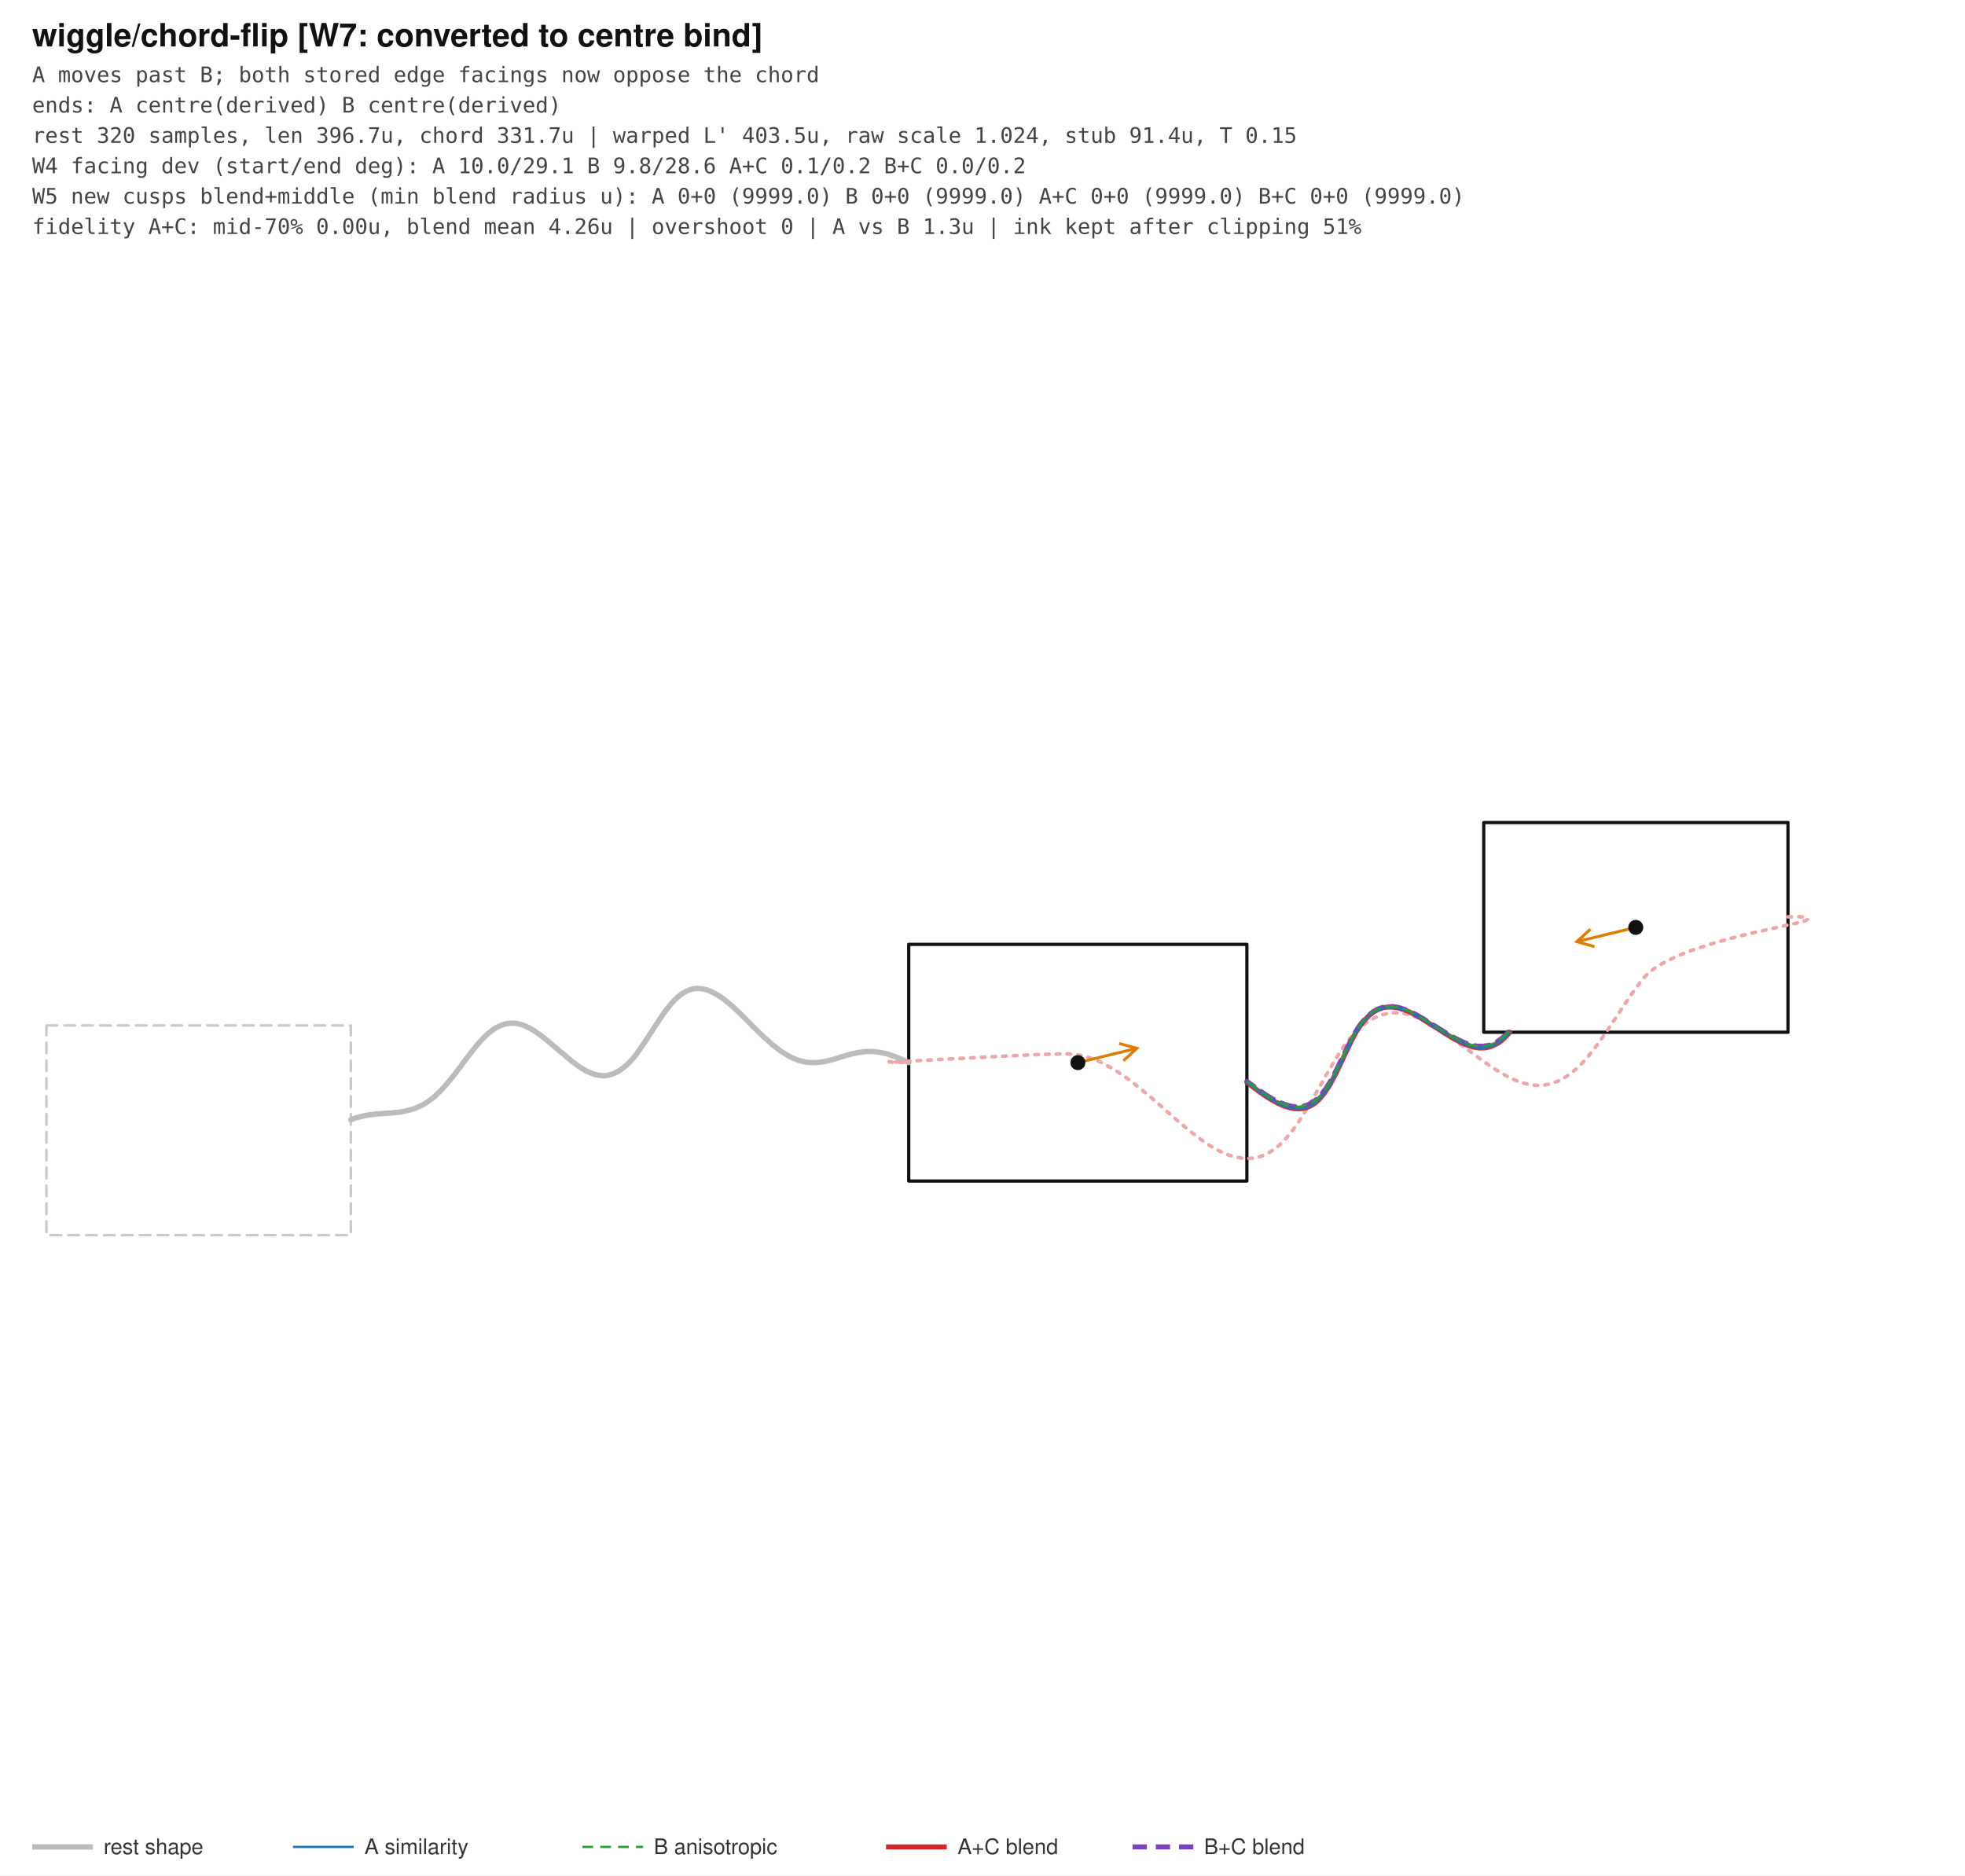
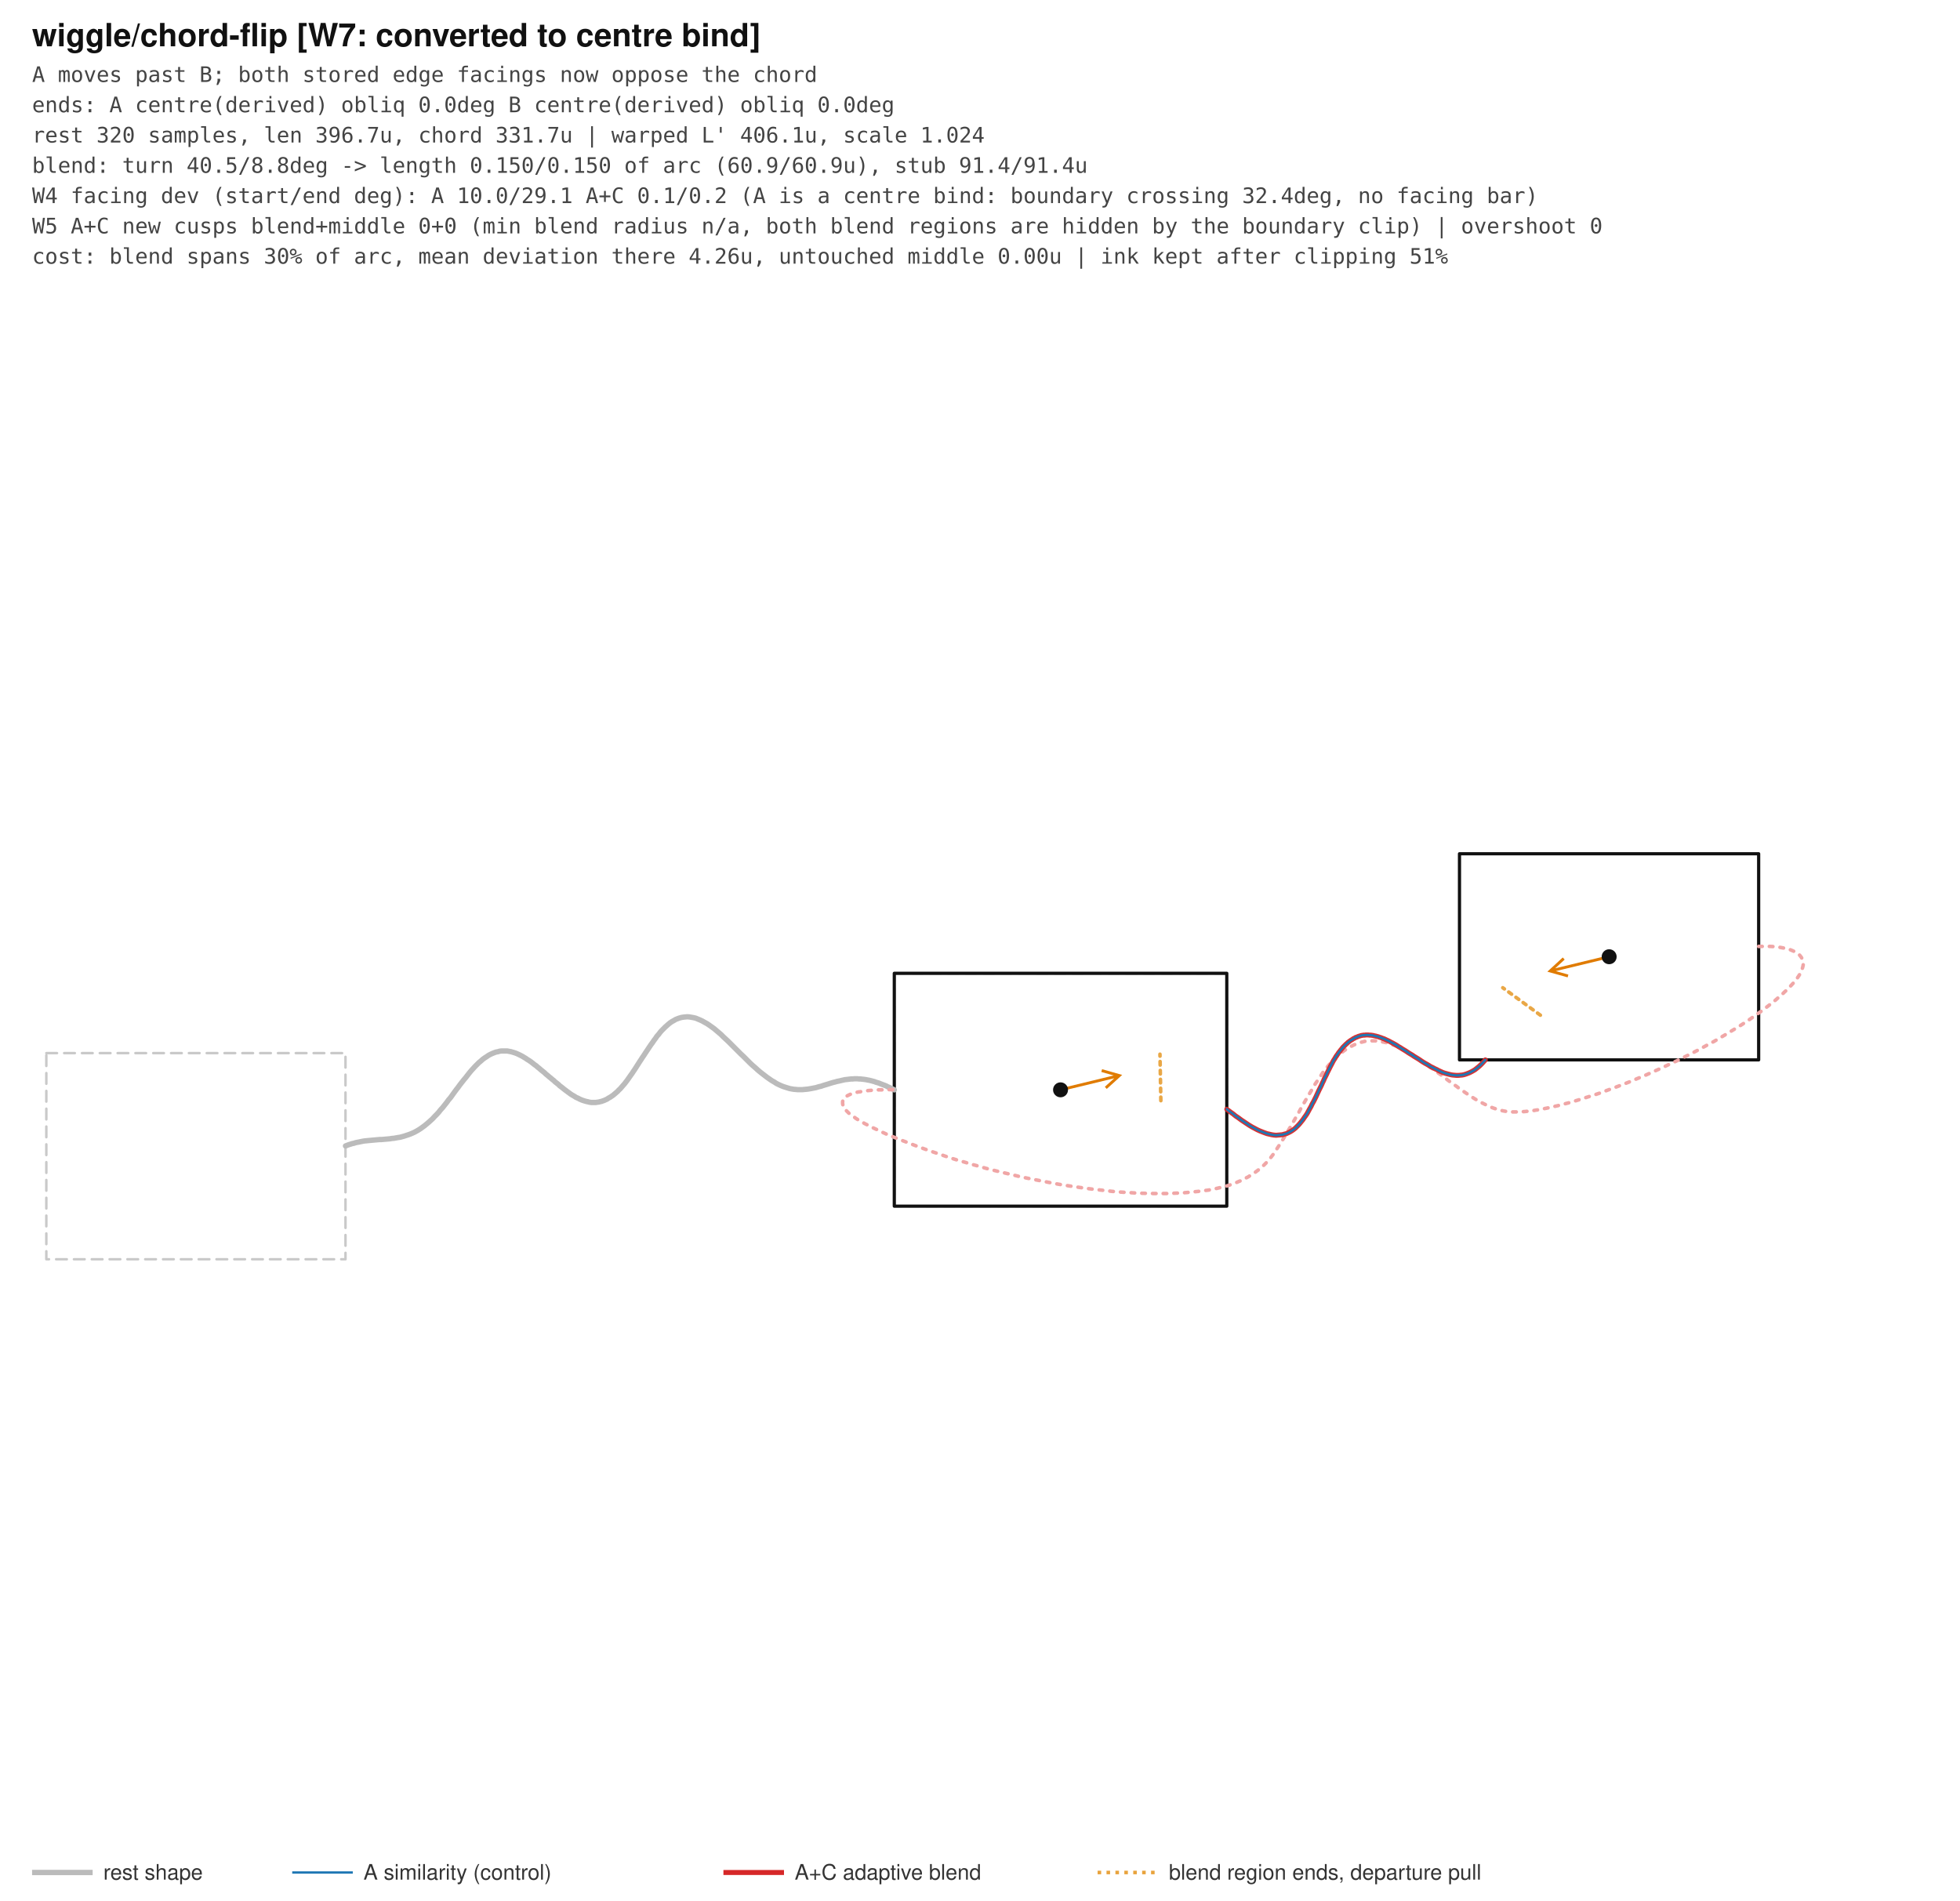
- <svg xmlns="http://www.w3.org/2000/svg" width="1100" height="1050" viewBox="0 0 1100 1050">
-   <rect x="0" y="0" width="1100" height="1050" fill="#ffffff" />
+ <svg xmlns="http://www.w3.org/2000/svg" width="1100" height="1067" viewBox="0 0 1100 1067">
+   <rect x="0" y="0" width="1100" height="1067" fill="#ffffff" />
  <text x="18" y="26" font-family="-apple-system,Helvetica,Arial" font-size="18" font-weight="600" fill="#111">wiggle/chord-flip  [W7: converted to centre bind]</text>
  <text x="18" y="46" font-family="ui-monospace,Menlo,monospace" font-size="12" fill="#444">A moves past B; both stored edge facings now oppose the chord</text>
-   <text x="18" y="63" font-family="ui-monospace,Menlo,monospace" font-size="12" fill="#444">ends: A centre(derived)   B centre(derived)</text>
-   <text x="18" y="80" font-family="ui-monospace,Menlo,monospace" font-size="12" fill="#444">rest 320 samples, len 396.7u, chord 331.7u   |   warped L' 403.5u, raw scale 1.024, stub 91.4u, T 0.15</text>
-   <text x="18" y="97" font-family="ui-monospace,Menlo,monospace" font-size="12" fill="#444">W4 facing dev (start/end deg):  A 10.0/29.1  B 9.8/28.6  A+C 0.1/0.2  B+C 0.0/0.2</text>
-   <text x="18" y="114" font-family="ui-monospace,Menlo,monospace" font-size="12" fill="#444">W5 new cusps blend+middle (min blend radius u):  A 0+0 (9999.0)  B 0+0 (9999.0)  A+C 0+0 (9999.0)  B+C 0+0 (9999.0)</text>
-   <text x="18" y="131" font-family="ui-monospace,Menlo,monospace" font-size="12" fill="#444">fidelity A+C: mid-70% 0.00u, blend mean 4.26u   |   overshoot 0   |   A vs B 1.3u   |   ink kept after clipping 51%</text>
-   <polyline fill="none" stroke="#c9c9c9" stroke-width="1.40" stroke-linejoin="round" stroke-linecap="round" stroke-dasharray="6,4" points="26.0,574.1 196.4,574.1 196.4,691.5 26.0,691.5 26.0,574.1" />
-   <polyline fill="none" stroke="#c9c9c9" stroke-width="1.40" stroke-linejoin="round" stroke-linecap="round" stroke-dasharray="6,4" points="508.7,528.7 698.0,528.7 698.0,661.2 508.7,661.2 508.7,528.7" />
-   <polyline fill="none" stroke="#111111" stroke-width="1.80" stroke-linejoin="round" stroke-linecap="round" points="830.6,460.5 1000.9,460.5 1000.9,577.9 830.6,577.9 830.6,460.5" />
-   <polyline fill="none" stroke="#111111" stroke-width="1.80" stroke-linejoin="round" stroke-linecap="round" points="508.7,528.7 698.0,528.7 698.0,661.2 508.7,661.2 508.7,528.7" />
-   <polyline fill="none" stroke="#bbbbbb" stroke-width="3.00" stroke-linejoin="round" stroke-linecap="round" points="196.4,626.9 198.2,626.2 199.1,625.9 200.1,625.6 201.1,625.4 202.0,625.1 203.0,624.9 204.0,624.7 204.9,624.5 206.0,624.3 207.1,624.1 208.2,624.0 209.2,623.9 210.3,623.7 211.3,623.6 212.4,623.6 213.5,623.5 214.7,623.4 215.8,623.3 216.9,623.2 218.0,623.2 219.2,623.1 220.3,623.0 221.5,622.8 222.7,622.7 223.9,622.6 225.1,622.4 226.2,622.2 227.4,621.9 228.6,621.6 229.7,621.3 230.9,621.0 232.1,620.6 233.3,620.1 234.4,619.6 235.6,619.1 236.7,618.5 237.9,617.8 239.0,617.1 240.2,616.3 241.3,615.5 242.4,614.6 243.6,613.6 244.7,612.5 245.9,611.4 247.1,610.2 248.2,609.0 249.3,607.8 250.4,606.5 251.6,605.1 252.7,603.7 253.9,602.2 255.0,600.8 256.1,599.3 257.2,597.9 258.3,596.5 259.3,595.0 260.4,593.6 261.5,592.1 262.6,590.7 263.7,589.3 264.8,587.9 265.8,586.6 266.9,585.3 268.0,584.0 269.0,582.8 270.1,581.7 271.2,580.6 272.3,579.5 273.4,578.5 274.5,577.6 275.6,576.8 276.6,576.1 277.7,575.4 278.8,574.8 279.9,574.3 280.9,573.9 282.0,573.5 283.1,573.2 284.2,573.0 285.2,572.9 286.3,572.8 287.4,572.8 288.5,572.9 289.5,573.0 290.5,573.3 291.6,573.5 292.6,573.9 293.7,574.3 294.8,574.8 295.8,575.2 296.8,575.8 297.9,576.4 298.9,577.0 299.9,577.7 300.9,578.4 301.9,579.1 302.9,579.8 303.9,580.6 304.8,581.3 305.8,582.1 306.7,582.8 307.6,583.6 308.6,584.4 309.6,585.3 310.5,586.0 311.4,586.8 312.3,587.5 313.1,588.3 314.0,589.0 314.9,589.7 315.7,590.4 316.6,591.1 317.4,591.9 318.3,592.6 319.1,593.2 319.8,593.9 320.6,594.5 321.4,595.1 322.2,595.7 323.0,596.3 323.7,596.8 324.5,597.4 325.3,597.9 326.0,598.3 326.7,598.7 327.5,599.2 328.2,599.6 328.9,599.9 329.6,600.2 330.3,600.6 331.0,600.8 331.7,601.1 332.3,601.3 332.9,601.5 333.6,601.7 334.3,601.8 335.0,601.9 335.6,602.1 336.3,602.1 336.9,602.2 337.5,602.2 338.2,602.2 338.8,602.2 339.5,602.1 340.2,602.0 340.8,601.9 341.5,601.7 342.1,601.5 342.8,601.3 343.5,601.0 344.1,600.8 344.8,600.4 345.4,600.1 346.0,599.8 346.6,599.4 347.3,599.0 347.9,598.5 348.6,598.1 349.2,597.6 349.9,597.0 350.7,596.4 351.3,595.7 352.0,595.1 352.6,594.5 353.2,593.8 353.9,593.1 354.6,592.3 355.3,591.4 355.9,590.6 356.6,589.7 357.3,588.7 358.0,587.7 358.8,586.6 359.5,585.5 360.3,584.4 361.0,583.4 361.7,582.3 362.4,581.2 363.1,580.1 363.8,579.0 364.7,577.7 365.4,576.6 366.2,575.3 367.0,574.1 367.7,573.0 368.6,571.8 369.4,570.5 370.2,569.3 371.1,568.0 371.9,566.9 372.8,565.6 373.7,564.5 374.6,563.3 375.5,562.2 376.4,561.2 377.4,560.1 378.4,559.2 379.3,558.3 380.3,557.5 381.2,556.8 382.2,556.1 383.2,555.5 384.3,554.9 385.3,554.5 386.4,554.1 387.6,553.7 388.7,553.5 389.8,553.4 390.9,553.4 392.2,553.5 393.3,553.6 394.5,553.9 395.8,554.2 397.0,554.7 398.2,555.2 399.5,555.8 400.7,556.5 402.1,557.3 403.3,558.1 404.7,559.0 406.1,560.1 407.4,561.2 408.7,562.3 410.1,563.5 411.4,564.7 412.8,566.0 414.2,567.3 415.6,568.7 417.1,570.2 418.5,571.6 420.0,573.1 421.4,574.6 422.8,575.9 424.2,577.3 425.5,578.6 426.9,579.9 428.3,581.2 429.7,582.4 431.0,583.6 432.3,584.8 433.7,585.8 435.0,586.9 436.3,587.9 437.6,588.8 439.0,589.7 440.4,590.5 441.6,591.3 442.9,591.9 444.1,592.5 445.4,593.0 446.6,593.5 447.9,593.9 449.2,594.2 450.3,594.5 451.6,594.7 452.8,594.8 453.9,594.9 455.1,594.9 456.3,594.9 457.4,594.8 458.5,594.7 459.6,594.6 460.8,594.4 461.9,594.2 462.9,594.0 464.0,593.7 465.0,593.5 466.1,593.2 467.1,592.9 468.2,592.6 469.2,592.3 470.3,591.9 471.2,591.6 472.2,591.4 473.2,591.0 474.2,590.7 475.1,590.5 476.1,590.2 477.1,590.0 478.0,589.8 478.9,589.6 479.8,589.4 480.7,589.2 481.6,589.1 482.5,589.0 483.4,588.9 484.3,588.8 485.2,588.7 486.0,588.7 486.9,588.7 487.8,588.7 488.7,588.7 489.5,588.8 490.3,588.9 491.2,589.0 492.0,589.1 492.8,589.2 493.6,589.4 494.4,589.5 495.2,589.7 496.0,589.9 496.7,590.1 497.5,590.3 498.2,590.6 499.0,590.8 499.7,591.1 500.4,591.3 501.2,591.6 502.0,591.9 502.8,592.2 503.6,592.6 504.3,592.9 505.1,593.2 505.8,593.5 506.5,593.9 507.2,594.2 508.7,594.9" />
-   <polyline fill="none" stroke="#f0a6a6" stroke-width="2.00" stroke-linejoin="round" stroke-linecap="round" stroke-dasharray="2,4" points="1000.9,513.3 1002.9,513.3 1005.0,513.2 1006.6,513.2 1008.2,513.3 1009.3,513.3 1010.3,513.4 1011.0,513.6 1011.6,513.8 1011.9,514.0 1012.0,514.6 1011.8,514.8 1011.3,515.1 1010.7,515.4 1009.8,515.7 1008.8,516.0 1007.5,516.3 1006.0,516.7 1004.4,517.1 1002.6,517.5 1000.6,517.9 998.5,518.4 996.1,518.9 993.6,519.5 991.0,520.1 988.2,520.7 985.3,521.4 982.3,522.0 979.4,522.7 976.1,523.5 972.9,524.3 969.8,525.1 966.6,526.0 963.1,527.0 959.8,527.9 956.4,528.9 953.2,530.0 949.8,531.1 946.4,532.3 943.2,533.5 939.8,534.9 936.7,536.3 933.7,537.8 930.6,539.4 927.6,541.1 925.0,543.0 922.7,544.9 920.7,546.9 918.9,549.0 917.3,551.2 915.6,553.5 913.9,555.8 912.2,558.2 910.6,560.6 908.9,563.1 907.4,565.4 905.8,567.8 904.2,570.2 902.7,572.5 901.1,574.9 899.5,577.3 897.8,579.7 896.3,581.9 894.7,584.1 893.1,586.3 891.5,588.4 889.9,590.4 888.4,592.2 886.7,594.1 885.0,595.9 883.4,597.5 881.7,599.0 880.0,600.4 878.4,601.6 876.8,602.7 875.2,603.7 873.5,604.6 871.8,605.4 870.2,606.0 868.5,606.6 866.9,607.0 865.3,607.3 863.6,607.5 861.9,607.6 860.2,607.6 858.7,607.5 857.0,607.3 855.3,607.0 853.6,606.6 851.8,606.0 850.1,605.5 848.5,604.8 846.8,604.1 845.1,603.3 843.4,602.4 841.6,601.4 840.0,600.5 838.4,599.5 836.8,598.5 835.1,597.4 833.5,596.3 831.9,595.2 830.4,594.1 828.8,593.0 827.2,591.8 825.5,590.6 824.0,589.4 822.5,588.4 821.1,587.3 819.6,586.2 818.1,585.1 816.7,584.1 815.3,583.1 813.8,582.0 812.4,580.9 810.9,579.9 809.6,578.9 808.3,578.0 807.0,577.2 805.7,576.3 804.4,575.4 803.1,574.6 801.8,573.8 800.5,573.1 799.2,572.3 798.0,571.7 796.9,571.2 795.6,570.5 794.4,570.1 793.4,569.6 792.1,569.2 791.0,568.8 789.9,568.4 788.9,568.1 787.8,567.9 786.8,567.6 785.7,567.4 784.7,567.3 783.6,567.2 782.5,567.1 781.5,567.0 780.5,567.0 779.6,567.1 778.5,567.1 777.5,567.3 776.6,567.4 775.5,567.7 774.5,567.9 773.5,568.2 772.5,568.6 771.4,569.0 770.4,569.4 769.4,569.9 768.4,570.4 767.5,570.9 766.5,571.5 765.6,572.2 764.6,572.9 763.6,573.6 762.6,574.4 761.6,575.3 760.6,576.2 759.5,577.3 758.5,578.3 757.5,579.4 756.5,580.4 755.6,581.5 754.6,582.7 753.6,584.0 752.6,585.4 751.6,586.8 750.6,588.4 749.6,589.9 748.5,591.6 747.4,593.3 746.3,595.1 745.3,597.0 744.3,598.6 743.2,600.5 742.1,602.3 741.1,604.1 740.1,605.9 738.9,608.0 737.9,609.9 736.7,612.0 735.5,613.9 734.5,615.8 733.3,617.8 732.1,619.9 730.9,621.8 729.6,623.9 728.4,625.8 727.1,627.9 725.8,629.8 724.4,631.7 723.1,633.5 721.7,635.2 720.3,636.9 718.8,638.6 717.3,640.0 715.9,641.3 714.4,642.5 713.0,643.6 711.4,644.7 709.7,645.7 708.2,646.4 706.5,647.1 704.8,647.7 703.0,648.1 701.3,648.4 699.6,648.5 697.7,648.6 695.9,648.5 694.0,648.2 692.0,647.8 690.0,647.3 688.0,646.7 685.9,645.8 683.9,645.0 681.7,643.9 679.6,642.7 677.4,641.4 675.1,639.9 672.9,638.4 670.6,636.7 668.4,635.0 666.1,633.2 663.7,631.2 661.5,629.4 659.0,627.3 656.6,625.1 654.1,623.0 651.7,620.8 649.2,618.6 646.9,616.6 644.6,614.6 642.2,612.6 639.9,610.7 637.7,608.9 635.3,607.0 633.0,605.3 630.8,603.6 628.6,602.0 626.4,600.6 624.2,599.1 622.0,597.8 619.7,596.5 617.5,595.3 615.4,594.3 613.4,593.5 611.3,592.7 609.3,592.0 607.3,591.4 605.2,590.9 603.2,590.5 601.3,590.3 599.4,590.1 597.4,590.0 595.6,590.0 593.7,590.0 591.5,590.1 589.3,590.1 587.1,590.2 584.7,590.3 582.0,590.4 579.3,590.5 576.7,590.6 573.9,590.7 571.1,590.9 568.2,591.0 565.3,591.1 562.3,591.3 559.1,591.4 556.1,591.6 553.3,591.7 550.4,591.9 547.5,592.0 544.5,592.2 541.8,592.3 538.9,592.5 536.1,592.6 533.6,592.7 531.1,592.9 528.6,593.0 526.2,593.1 524.0,593.2 521.8,593.4 519.7,593.5 517.6,593.6 515.6,593.7 513.8,593.8 511.9,593.9 510.2,594.0 508.6,594.1 507.2,594.2 505.8,594.3 504.4,594.3 503.3,594.4 502.2,594.5 501.3,594.5 500.4,594.6 499.7,594.6 499.0,594.7 498.6,594.7 498.2,594.8 497.9,594.8 497.8,594.8 497.7,594.8 497.7,594.4 498.0,594.4 498.3,594.5 498.9,594.6 499.4,594.6 500.4,594.7 501.3,594.7 502.5,594.8 503.7,594.8 505.2,594.9 507.0,594.9 508.7,594.9" />
-   <polyline fill="none" stroke="#d62728" stroke-width="2.80" stroke-linejoin="round" stroke-linecap="round" opacity="0.95" points="845.2,577.9 843.3,580.0 842.3,581.0 841.4,581.9 840.4,582.7 839.4,583.5 838.3,584.2 837.3,584.7 836.3,585.2 835.2,585.7 834.2,586.0 833.1,586.3 832.0,586.5 830.9,586.7 829.8,586.7 828.8,586.7 827.7,586.7 826.6,586.5 825.5,586.3 824.3,586.1 823.1,585.7 822.1,585.4 821.0,585.0 819.8,584.5 818.7,584.0 817.5,583.5 816.5,582.9 815.3,582.3 814.3,581.8 813.1,581.1 812.1,580.5 811.0,579.8 810.0,579.2 808.9,578.6 807.8,577.9 806.7,577.1 805.7,576.5 804.7,575.8 803.7,575.2 802.7,574.6 801.7,574.0 800.7,573.4 799.8,572.8 798.8,572.1 797.8,571.5 796.8,570.9 796.0,570.4 795.1,569.8 794.2,569.3 793.3,568.8 792.4,568.3 791.6,567.8 790.7,567.4 789.9,567.0 789.0,566.5 788.2,566.2 787.4,565.9 786.6,565.5 785.8,565.2 785.1,565.0 784.3,564.8 783.5,564.5 782.8,564.3 782.1,564.2 781.4,564.1 780.8,564.0 780.0,563.9 779.4,563.8 778.7,563.8 777.9,563.7 777.3,563.8 776.7,563.8 776.0,563.9 775.3,564.0 774.7,564.1 774.1,564.2 773.4,564.5 772.8,564.7 772.1,564.9 771.5,565.2 770.8,565.5 770.1,565.9 769.5,566.2 768.9,566.6 768.3,567.0 767.8,567.5 767.2,567.9 766.6,568.4 766.0,569.0 765.4,569.6 764.8,570.2 764.1,570.9 763.5,571.6 762.9,572.3 762.3,573.1 761.8,573.8 761.2,574.6 760.7,575.4 760.1,576.3 759.5,577.2 758.9,578.2 758.4,579.2 757.8,580.2 757.2,581.4 756.6,582.6 756.0,583.8 755.4,585.0 754.9,586.1 754.3,587.4 753.7,588.6 753.1,589.8 752.5,591.0 751.9,592.4 751.3,593.7 750.6,595.1 750.0,596.4 749.4,597.7 748.8,599.0 748.1,600.4 747.4,601.7 746.7,603.1 746.0,604.4 745.3,605.8 744.6,607.1 743.8,608.4 743.0,609.6 742.2,610.8 741.4,612.0 740.5,613.1 739.7,614.1 738.8,615.1 738.0,615.9 737.1,616.8 736.1,617.6 735.1,618.3 734.1,618.9 733.1,619.4 731.9,619.9 730.7,620.3 729.7,620.5 728.6,620.7 727.3,620.8 726.1,620.8 724.9,620.7 723.6,620.5 722.3,620.3 721.0,619.9 719.6,619.5 718.2,619.0 716.8,618.3 715.4,617.7 713.9,616.9 712.3,616.0 710.8,615.1 709.3,614.2 707.8,613.2 706.3,612.1 704.6,610.9 703.1,609.8 701.5,608.6 699.8,607.3 698.0,606.0" />
-   <polyline fill="none" stroke="#7b3fbf" stroke-width="2.80" stroke-linejoin="round" stroke-linecap="round" stroke-dasharray="8,5" opacity="0.95" points="844.2,577.9 843.2,579.0 842.2,580.0 841.2,580.9 840.2,581.7 839.2,582.4 838.2,583.1 837.2,583.7 836.1,584.2 835.1,584.6 834.0,585.0 833.0,585.3 831.9,585.5 830.8,585.6 829.7,585.7 828.7,585.7 827.6,585.7 826.5,585.6 825.4,585.4 824.2,585.1 823.1,584.8 822.0,584.5 820.9,584.1 819.8,583.7 818.6,583.2 817.5,582.6 816.4,582.1 815.3,581.6 814.2,581.0 813.1,580.4 812.0,579.8 810.9,579.1 809.9,578.5 808.8,577.9 807.7,577.2 806.6,576.5 805.6,575.9 804.6,575.3 803.6,574.6 802.6,574.0 801.6,573.4 800.7,572.8 799.7,572.3 798.7,571.6 797.8,571.0 796.8,570.4 795.9,569.9 795.0,569.4 794.2,568.9 793.3,568.4 792.4,567.9 791.5,567.4 790.7,567.0 789.8,566.6 788.9,566.2 788.1,565.8 787.4,565.5 786.5,565.2 785.7,564.9 785.0,564.7 784.2,564.4 783.5,564.2 782.8,564.0 782.1,563.9 781.4,563.8 780.7,563.7 780.0,563.6 779.3,563.5 778.6,563.5 777.9,563.5 777.3,563.5 776.7,563.5 776.0,563.6 775.3,563.7 774.7,563.8 774.2,563.9 773.4,564.2 772.8,564.4 772.2,564.6 771.5,564.9 770.8,565.2 770.1,565.6 769.6,565.9 768.9,566.3 768.3,566.7 767.8,567.1 767.2,567.6 766.6,568.1 766.0,568.6 765.4,569.2 764.8,569.8 764.2,570.4 763.5,571.2 762.9,571.9 762.3,572.6 761.8,573.3 761.2,574.1 760.6,574.9 760.0,575.8 759.5,576.7 758.9,577.6 758.3,578.7 757.7,579.7 757.1,580.8 756.5,582.0 755.9,583.2 755.3,584.4 754.7,585.5 754.1,586.7 753.5,588.0 752.9,589.1 752.4,590.3 751.7,591.7 751.1,592.9 750.4,594.3 749.8,595.6 749.2,596.9 748.5,598.2 747.8,599.6 747.2,600.9 746.4,602.3 745.8,603.5 745.0,604.9 744.3,606.2 743.4,607.5 742.7,608.7 741.9,609.9 741.0,611.0 740.1,612.2 739.3,613.1 738.4,614.0 737.6,614.9 736.7,615.7 735.7,616.5 734.7,617.2 733.7,617.7 732.7,618.3 731.6,618.7 730.3,619.1 729.3,619.3 728.2,619.5 727.0,619.6 725.8,619.6 724.6,619.5 723.3,619.4 722.0,619.1 720.6,618.7 719.3,618.3 717.9,617.8 716.5,617.2 715.1,616.6 713.6,615.8 712.0,615.0 710.5,614.1 709.0,613.2 707.5,612.2 706.0,611.1 704.3,610.0 702.8,608.9 701.2,607.7 698.0,605.4" />
-   <polyline fill="none" stroke="#1f77b4" stroke-width="1.30" stroke-linejoin="round" stroke-linecap="round" points="845.2,577.9 843.3,580.0 842.3,581.0 841.4,581.9 840.4,582.7 839.4,583.5 838.3,584.2 837.3,584.7 836.3,585.2 835.2,585.7 834.2,586.0 833.1,586.3 832.0,586.5 830.9,586.7 829.8,586.7 828.8,586.7 827.7,586.7 826.6,586.5 825.5,586.3 824.3,586.1 823.1,585.7 822.1,585.4 821.0,585.0 819.8,584.5 818.7,584.0 817.5,583.5 816.5,582.9 815.3,582.3 814.3,581.8 813.1,581.1 812.1,580.5 811.0,579.8 810.0,579.2 808.9,578.6 807.8,577.9 806.7,577.1 805.7,576.5 804.7,575.8 803.7,575.2 802.7,574.6 801.7,574.0 800.7,573.4 799.8,572.8 798.8,572.1 797.8,571.5 796.8,570.9 796.0,570.4 795.1,569.8 794.2,569.3 793.3,568.8 792.4,568.3 791.6,567.8 790.7,567.4 789.9,567.0 789.0,566.5 788.2,566.2 787.4,565.9 786.6,565.5 785.8,565.2 785.1,565.0 784.3,564.8 783.5,564.5 782.8,564.3 782.1,564.2 781.4,564.1 780.8,564.0 780.0,563.9 779.4,563.8 778.7,563.8 777.9,563.7 777.3,563.8 776.7,563.8 776.0,563.9 775.3,564.0 774.7,564.1 774.1,564.2 773.4,564.5 772.8,564.7 772.1,564.9 771.5,565.2 770.8,565.5 770.1,565.9 769.5,566.2 768.9,566.6 768.3,567.0 767.8,567.5 767.2,567.9 766.6,568.4 766.0,569.0 765.4,569.6 764.8,570.2 764.1,570.9 763.5,571.6 762.9,572.3 762.3,573.1 761.8,573.8 761.2,574.6 760.7,575.4 760.1,576.3 759.5,577.2 758.9,578.2 758.4,579.2 757.8,580.2 757.2,581.4 756.6,582.6 756.0,583.8 755.4,585.0 754.9,586.1 754.3,587.4 753.7,588.6 753.1,589.8 752.5,591.0 751.9,592.4 751.3,593.7 750.6,595.1 750.0,596.4 749.4,597.7 748.8,599.0 748.1,600.4 747.4,601.7 746.7,603.1 746.0,604.4 745.3,605.8 744.6,607.1 743.8,608.4 743.0,609.6 742.2,610.8 741.4,612.0 740.5,613.1 739.7,614.1 738.8,615.1 738.0,615.9 737.1,616.8 736.1,617.6 735.1,618.3 734.1,618.9 733.1,619.4 731.9,619.9 730.7,620.3 729.7,620.5 728.6,620.7 727.3,620.8 726.1,620.8 724.9,620.7 723.6,620.5 722.3,620.3 721.0,619.9 719.6,619.5 718.2,619.0 716.8,618.3 715.4,617.7 713.9,616.9 712.3,616.0 710.8,615.1 709.3,614.2 707.8,613.2 706.3,612.1 704.6,610.9 703.1,609.8 701.5,608.6 699.8,607.3 698.0,606.0" />
-   <polyline fill="none" stroke="#2ca02c" stroke-width="1.30" stroke-linejoin="round" stroke-linecap="round" stroke-dasharray="6,4" points="844.2,577.9 843.2,579.0 842.2,580.0 841.2,580.9 840.2,581.7 839.2,582.4 838.2,583.1 837.2,583.7 836.1,584.2 835.1,584.6 834.0,585.0 833.0,585.3 831.9,585.5 830.8,585.6 829.7,585.7 828.7,585.7 827.6,585.7 826.5,585.6 825.4,585.4 824.2,585.1 823.1,584.8 822.0,584.5 820.9,584.1 819.8,583.7 818.6,583.2 817.5,582.6 816.4,582.1 815.3,581.6 814.2,581.0 813.1,580.4 812.0,579.8 810.9,579.1 809.9,578.5 808.8,577.9 807.7,577.2 806.6,576.5 805.6,575.9 804.6,575.3 803.6,574.6 802.6,574.0 801.6,573.4 800.7,572.8 799.7,572.3 798.7,571.6 797.8,571.0 796.8,570.4 795.9,569.9 795.0,569.4 794.2,568.9 793.3,568.4 792.4,567.9 791.5,567.4 790.7,567.0 789.8,566.6 788.9,566.2 788.1,565.8 787.4,565.5 786.5,565.2 785.7,564.9 785.0,564.7 784.2,564.4 783.5,564.2 782.8,564.0 782.1,563.9 781.4,563.8 780.7,563.7 780.0,563.6 779.3,563.5 778.6,563.5 777.9,563.5 777.3,563.5 776.7,563.5 776.0,563.6 775.3,563.7 774.7,563.8 774.2,563.9 773.4,564.2 772.8,564.4 772.2,564.6 771.5,564.9 770.8,565.2 770.1,565.6 769.6,565.9 768.9,566.3 768.3,566.7 767.8,567.1 767.2,567.6 766.6,568.1 766.0,568.6 765.4,569.2 764.8,569.8 764.2,570.4 763.5,571.2 762.9,571.9 762.3,572.6 761.8,573.3 761.2,574.1 760.6,574.9 760.0,575.8 759.5,576.7 758.9,577.6 758.3,578.7 757.7,579.7 757.1,580.8 756.5,582.0 755.9,583.2 755.3,584.4 754.7,585.5 754.1,586.7 753.5,588.0 752.9,589.1 752.4,590.3 751.7,591.7 751.1,592.9 750.4,594.3 749.8,595.6 749.2,596.9 748.5,598.2 747.8,599.6 747.2,600.9 746.4,602.3 745.8,603.5 745.0,604.9 744.3,606.2 743.4,607.5 742.7,608.7 741.9,609.9 741.0,611.0 740.1,612.2 739.3,613.1 738.4,614.0 737.6,614.9 736.7,615.7 735.7,616.5 734.7,617.2 733.7,617.7 732.7,618.3 731.6,618.7 730.3,619.1 729.3,619.3 728.2,619.5 727.0,619.6 725.8,619.6 724.6,619.5 723.3,619.4 722.0,619.1 720.6,618.7 719.3,618.3 717.9,617.8 716.5,617.2 715.1,616.6 713.6,615.8 712.0,615.0 710.5,614.1 709.0,613.2 707.5,612.2 706.0,611.1 704.3,610.0 702.8,608.9 701.2,607.7 698.0,605.4" />
-   <path d="M 915.7 519.2 L 882.7 527.2 M 890.3 520.2 L 882.7 527.2 L 892.6 530.0" fill="none" stroke="#e07b00" stroke-width="1.6" />
-   <path d="M 603.4 594.9 L 636.4 586.9 M 628.9 593.9 L 636.4 586.9 L 626.5 584.2" fill="none" stroke="#e07b00" stroke-width="1.6" />
-   <circle cx="915.7" cy="519.2" r="4.20" fill="#111111" />
-   <circle cx="603.4" cy="594.9" r="4.20" fill="#111111" />
-   <line x1="18" y1="1034" x2="52" y2="1034" stroke="#bbbbbb" stroke-width="3.00" />
-   <text x="58" y="1038" font-family="-apple-system,Helvetica,Arial" font-size="12" fill="#333">rest shape</text>
-   <line x1="164" y1="1034" x2="198" y2="1034" stroke="#1f77b4" stroke-width="1.30" />
-   <text x="204" y="1038" font-family="-apple-system,Helvetica,Arial" font-size="12" fill="#333">A similarity</text>
-   <line x1="326" y1="1034" x2="360" y2="1034" stroke="#2ca02c" stroke-width="1.30" stroke-dasharray="6,4" />
-   <text x="366" y="1038" font-family="-apple-system,Helvetica,Arial" font-size="12" fill="#333">B anisotropic</text>
-   <line x1="496" y1="1034" x2="530" y2="1034" stroke="#d62728" stroke-width="2.80" />
-   <text x="536" y="1038" font-family="-apple-system,Helvetica,Arial" font-size="12" fill="#333">A+C blend</text>
-   <line x1="634" y1="1034" x2="668" y2="1034" stroke="#7b3fbf" stroke-width="2.80" stroke-dasharray="8,5" />
-   <text x="674" y="1038" font-family="-apple-system,Helvetica,Arial" font-size="12" fill="#333">B+C blend</text>
+   <text x="18" y="63" font-family="ui-monospace,Menlo,monospace" font-size="12" fill="#444">ends: A centre(derived) obliq 0.0deg   B centre(derived) obliq 0.0deg</text>
+   <text x="18" y="80" font-family="ui-monospace,Menlo,monospace" font-size="12" fill="#444">rest 320 samples, len 396.7u, chord 331.7u   |   warped L' 406.1u, scale 1.024</text>
+   <text x="18" y="97" font-family="ui-monospace,Menlo,monospace" font-size="12" fill="#444">blend: turn 40.5/8.8deg -&gt; length 0.150/0.150 of arc (60.9/60.9u), stub 91.4/91.4u</text>
+   <text x="18" y="114" font-family="ui-monospace,Menlo,monospace" font-size="12" fill="#444">W4 facing dev (start/end deg): A 10.0/29.1   A+C 0.1/0.2   (A is a centre bind: boundary crossing 32.4deg, no facing bar)</text>
+   <text x="18" y="131" font-family="ui-monospace,Menlo,monospace" font-size="12" fill="#444">W5 A+C new cusps blend+middle 0+0 (min blend radius n/a, both blend regions are hidden by the boundary clip)   |   overshoot 0</text>
+   <text x="18" y="148" font-family="ui-monospace,Menlo,monospace" font-size="12" fill="#444">cost: blend spans 30% of arc, mean deviation there 4.26u, untouched middle 0.00u   |   ink kept after clipping 51%</text>
+   <polyline fill="none" stroke="#c9c9c9" stroke-width="1.40" stroke-linejoin="round" stroke-linecap="round" stroke-dasharray="6,4" points="26.0,591.1 193.9,591.1 193.9,706.8 26.0,706.8 26.0,591.1" />
+   <polyline fill="none" stroke="#c9c9c9" stroke-width="1.40" stroke-linejoin="round" stroke-linecap="round" stroke-dasharray="6,4" points="501.9,546.3 688.5,546.3 688.5,677.0 501.9,677.0 501.9,546.3" />
+   <polyline fill="none" stroke="#111111" stroke-width="1.80" stroke-linejoin="round" stroke-linecap="round" points="819.1,479.2 987.0,479.2 987.0,594.9 819.1,594.9 819.1,479.2" />
+   <polyline fill="none" stroke="#111111" stroke-width="1.80" stroke-linejoin="round" stroke-linecap="round" points="501.9,546.3 688.5,546.3 688.5,677.0 501.9,677.0 501.9,546.3" />
+   <polyline fill="none" stroke="#bbbbbb" stroke-width="3.00" stroke-linejoin="round" stroke-linecap="round" points="193.9,643.2 195.7,642.5 196.7,642.2 197.6,641.9 198.6,641.7 199.5,641.4 200.4,641.2 201.5,641.0 202.4,640.8 203.4,640.6 204.5,640.4 205.6,640.3 206.6,640.2 207.6,640.1 208.7,640.0 209.8,639.9 210.9,639.8 212.0,639.7 213.1,639.6 214.2,639.6 215.3,639.5 216.4,639.4 217.6,639.3 218.7,639.2 219.9,639.0 221.1,638.9 222.2,638.7 223.3,638.5 224.6,638.3 225.7,638.0 226.8,637.7 228.0,637.3 229.2,636.9 230.3,636.5 231.5,636.0 232.6,635.5 233.7,634.9 234.9,634.2 236.0,633.5 237.1,632.7 238.2,631.9 239.3,631.0 240.5,630.0 241.6,629.0 242.8,627.9 243.9,626.7 245.0,625.6 246.2,624.3 247.2,623.0 248.4,621.7 249.5,620.3 250.7,618.8 251.7,617.4 252.9,616.0 253.9,614.6 254.9,613.2 256.0,611.7 257.1,610.3 258.1,608.9 259.2,607.5 260.3,606.1 261.4,604.8 262.4,603.5 263.5,602.1 264.5,600.9 265.6,599.7 266.6,598.6 267.7,597.5 268.8,596.4 269.9,595.5 270.9,594.6 272.0,593.8 273.1,593.1 274.1,592.4 275.2,591.8 276.3,591.3 277.3,590.9 278.4,590.5 279.5,590.3 280.5,590.0 281.5,589.9 282.6,589.9 283.7,589.9 284.7,589.9 285.7,590.1 286.8,590.3 287.8,590.6 288.8,590.9 289.9,591.3 291.0,591.8 292.0,592.3 293.0,592.8 294.0,593.4 295.0,594.0 296.0,594.7 297.0,595.3 298.0,596.0 298.9,596.7 299.9,597.5 300.9,598.2 301.8,599.0 302.7,599.7 303.6,600.5 304.6,601.3 305.6,602.1 306.4,602.9 307.3,603.6 308.2,604.4 309.1,605.1 309.9,605.8 310.8,606.5 311.5,607.2 312.4,607.9 313.3,608.6 314.1,609.4 314.9,610.0 315.7,610.6 316.4,611.2 317.2,611.8 318.0,612.4 318.8,613.0 319.5,613.5 320.3,614.1 321.1,614.6 321.8,615.0 322.5,615.4 323.2,615.9 323.9,616.2 324.6,616.5 325.3,616.9 326.0,617.2 326.7,617.5 327.3,617.7 327.9,617.9 328.6,618.1 329.3,618.3 329.9,618.4 330.6,618.6 331.2,618.7 331.9,618.8 332.5,618.8 333.1,618.8 333.7,618.8 334.4,618.8 335.0,618.7 335.7,618.6 336.3,618.5 337.0,618.3 337.6,618.2 338.3,617.9 339.0,617.7 339.6,617.4 340.3,617.1 340.9,616.8 341.4,616.4 342.0,616.1 342.7,615.7 343.4,615.2 344.0,614.8 344.6,614.3 345.3,613.7 346.0,613.1 346.7,612.5 347.3,611.8 348.0,611.2 348.6,610.5 349.2,609.8 349.9,609.0 350.6,608.2 351.2,607.4 351.9,606.5 352.6,605.5 353.3,604.5 354.0,603.5 354.8,602.4 355.5,601.3 356.2,600.3 356.9,599.2 357.6,598.1 358.3,597.0 359.0,595.9 359.8,594.7 360.5,593.6 361.4,592.3 362.1,591.2 362.9,590.0 363.7,588.8 364.5,587.6 365.3,586.4 366.2,585.2 367.0,584.0 367.9,582.8 368.7,581.6 369.7,580.5 370.5,579.4 371.4,578.4 372.4,577.4 373.4,576.4 374.3,575.6 375.2,574.8 376.2,574.0 377.1,573.4 378.2,572.8 379.2,572.2 380.2,571.8 381.3,571.4 382.4,571.1 383.6,570.9 384.6,570.8 385.7,570.7 387.0,570.8 388.1,571.0 389.3,571.2 390.5,571.5 391.7,572.0 392.9,572.5 394.2,573.1 395.4,573.8 396.7,574.5 397.9,575.3 399.3,576.3 400.7,577.3 402.0,578.4 403.3,579.5 404.6,580.6 405.9,581.9 407.3,583.2 408.6,584.4 410.0,585.8 411.5,587.3 412.9,588.7 414.3,590.1 415.8,591.6 417.2,592.9 418.5,594.2 419.9,595.6 421.2,596.9 422.5,598.1 423.9,599.3 425.2,600.5 426.5,601.6 427.9,602.7 429.2,603.7 430.5,604.7 431.8,605.6 433.1,606.5 434.5,607.3 435.7,608.1 436.9,608.7 438.2,609.3 439.4,609.8 440.6,610.2 441.9,610.6 443.2,611.0 444.3,611.2 445.5,611.4 446.7,611.5 447.8,611.6 449.0,611.6 450.2,611.6 451.3,611.5 452.4,611.4 453.4,611.3 454.6,611.1 455.7,610.9 456.7,610.7 457.8,610.5 458.8,610.2 459.8,609.9 460.8,609.7 461.9,609.3 462.9,609.0 463.9,608.7 464.9,608.4 465.8,608.1 466.8,607.8 467.8,607.5 468.7,607.3 469.7,607.0 470.7,606.8 471.6,606.6 472.4,606.4 473.3,606.2 474.2,606.0 475.1,605.9 476.0,605.8 476.8,605.7 477.7,605.6 478.6,605.6 479.5,605.5 480.4,605.5 481.2,605.5 482.1,605.6 482.9,605.6 483.7,605.7 484.6,605.8 485.4,605.9 486.1,606.0 487.0,606.2 487.7,606.3 488.5,606.5 489.3,606.7 490.0,606.9 490.8,607.1 491.5,607.4 492.2,607.6 492.9,607.8 493.7,608.1 494.4,608.4 495.2,608.7 496.0,609.0 496.8,609.3 497.5,609.6 498.2,610.0 499.0,610.3 499.6,610.6 500.4,611.0 501.9,611.7" />
+   <polyline fill="none" stroke="#f0a6a6" stroke-width="2.00" stroke-linejoin="round" stroke-linecap="round" stroke-dasharray="2,4" points="987.0,531.2 989.2,531.2 991.4,531.2 993.4,531.2 995.3,531.3 997.1,531.5 998.8,531.7 1000.4,532.0 1002.0,532.3 1003.4,532.7 1004.8,533.1 1006.0,533.6 1007.1,534.1 1008.1,534.7 1009.0,535.3 1009.8,535.9 1010.4,536.6 1011.0,537.4 1011.4,538.2 1011.7,539.0 1012.0,539.8 1012.0,540.7 1012.0,541.6 1011.8,542.6 1011.5,543.6 1011.2,544.6 1010.7,545.7 1010.1,546.8 1009.4,547.9 1008.6,549.1 1007.7,550.3 1006.7,551.5 1005.6,552.7 1004.3,554.1 1003.0,555.5 1001.5,556.8 1000.1,558.2 998.3,559.7 996.5,561.3 994.7,562.8 992.5,564.5 990.3,566.2 988.0,567.9 985.3,569.8 982.5,571.8 979.4,573.9 976.3,575.9 973.0,577.9 969.4,580.1 965.9,582.2 962.0,584.5 957.9,586.7 953.7,589.0 949.5,591.2 945.1,593.4 940.9,595.5 936.6,597.5 932.2,599.6 927.9,601.5 923.5,603.5 919.1,605.3 914.6,607.2 910.5,608.8 906.3,610.4 902.2,611.9 898.2,613.4 894.4,614.7 890.8,615.8 887.1,617.0 883.5,618.1 880.4,619.0 877.3,619.8 874.3,620.6 871.6,621.2 869.0,621.8 866.5,622.3 864.1,622.8 861.9,623.1 859.8,623.5 857.7,623.7 855.7,623.9 853.9,624.0 852.0,624.1 850.3,624.1 848.4,624.1 846.9,624.0 845.2,623.8 843.5,623.5 841.8,623.1 840.1,622.6 838.3,622.0 836.7,621.4 835.1,620.7 833.5,619.9 831.7,619.0 830.0,618.1 828.4,617.2 826.8,616.2 825.2,615.2 823.6,614.1 822.0,613.0 820.4,611.9 818.9,610.9 817.4,609.7 815.7,608.6 814.1,607.4 812.6,606.3 811.2,605.2 809.7,604.1 808.3,603.0 806.8,602.0 805.4,601.0 804.1,600.0 802.6,598.9 801.2,597.9 799.7,596.8 798.5,595.9 797.2,595.0 795.9,594.1 794.6,593.3 793.3,592.4 792.0,591.6 790.8,590.9 789.5,590.1 788.2,589.4 787.0,588.8 785.9,588.2 784.6,587.6 783.5,587.1 782.4,586.7 781.2,586.3 780.1,585.9 779.0,585.5 778.0,585.2 777.0,585.0 775.9,584.8 774.9,584.5 773.9,584.4 772.8,584.3 771.7,584.2 770.7,584.2 769.8,584.2 768.8,584.2 767.8,584.3 766.8,584.4 765.9,584.5 764.8,584.8 763.9,585.0 762.9,585.3 761.9,585.7 760.8,586.1 759.8,586.5 758.9,587.0 757.8,587.5 756.9,588.0 756.0,588.6 755.1,589.2 754.1,589.9 753.1,590.7 752.2,591.4 751.2,592.3 750.1,593.2 749.0,594.3 748.1,595.3 747.1,596.3 746.1,597.4 745.2,598.5 744.2,599.6 743.2,600.9 742.2,602.3 741.3,603.7 740.2,605.2 739.3,606.7 738.2,608.3 737.1,610.1 736.1,611.9 735.0,613.7 734.0,615.3 733.0,617.1 731.9,619.0 730.9,620.7 729.9,622.5 728.8,624.6 727.7,626.4 726.6,628.4 725.4,630.4 724.4,632.2 723.2,634.2 722.0,636.3 720.9,638.1 719.6,640.2 718.4,642.1 717.1,644.1 715.8,646.0 714.5,648.0 713.2,649.7 711.8,651.4 710.3,653.0 708.7,654.6 707.1,656.0 705.5,657.2 703.9,658.4 702.3,659.4 700.6,660.5 698.7,661.5 697.1,662.4 695.1,663.2 693.3,664.0 691.3,664.7 689.4,665.4 687.5,665.9 685.1,666.5 683.0,667.0 680.6,667.5 678.1,668.0 675.5,668.3 672.6,668.7 669.5,669.0 666.5,669.3 663.0,669.6 659.6,669.7 655.7,669.9 651.6,669.9 647.4,669.9 643.1,669.8 638.7,669.7 634.0,669.4 629.0,669.1 624.2,668.7 619.0,668.1 613.5,667.5 608.1,666.8 602.6,666.0 597.1,665.2 591.9,664.3 586.8,663.3 581.7,662.3 576.6,661.3 571.9,660.3 567.0,659.1 562.3,658.0 557.8,656.9 553.5,655.8 549.4,654.6 545.3,653.5 541.4,652.3 537.5,651.2 533.7,650.0 530.4,648.9 527.3,647.8 524.3,646.8 521.4,645.8 518.6,644.8 515.9,643.8 513.2,642.8 510.9,641.9 508.6,641.0 506.2,640.1 504.2,639.3 502.0,638.4 499.9,637.5 498.0,636.8 496.3,636.0 494.5,635.2 492.7,634.3 491.0,633.5 489.5,632.8 488.0,632.0 486.6,631.3 485.2,630.6 483.9,629.8 482.6,629.1 481.4,628.4 480.3,627.7 479.4,627.0 478.4,626.4 477.6,625.7 476.7,625.1 476.1,624.5 475.4,623.8 474.8,623.2 474.4,622.7 474.0,622.1 473.6,621.5 473.3,621.0 473.1,620.4 473.0,620.0 472.9,619.4 472.9,618.9 472.9,618.3 473.0,617.9 473.2,617.4 473.5,616.9 473.7,616.5 474.2,616.1 474.6,615.7 475.1,615.3 475.6,615.0 476.2,614.7 476.8,614.4 477.5,614.1 478.2,613.9 479.1,613.6 479.9,613.4 480.8,613.1 481.7,612.9 482.7,612.8 483.7,612.6 484.8,612.4 486.0,612.3 487.4,612.1 488.7,612.0 490.1,611.9 491.7,611.8 493.2,611.7 494.8,611.7 496.4,611.7 498.2,611.6 500.0,611.6 501.9,611.7" />
+   <polyline fill="none" stroke="#e8a33d" stroke-width="1.00" stroke-linejoin="round" stroke-linecap="round" stroke-dasharray="1,4" opacity="0.80" points="903.1,537.0 875.5,543.7" />
+   <polyline fill="none" stroke="#e8a33d" stroke-width="1.00" stroke-linejoin="round" stroke-linecap="round" stroke-dasharray="1,4" opacity="0.80" points="595.2,611.7 622.8,605.0" />
+   <polyline fill="none" stroke="#d62728" stroke-width="2.80" stroke-linejoin="round" stroke-linecap="round" opacity="0.95" points="833.6,594.9 831.7,597.0 830.7,598.0 829.8,598.8 828.8,599.6 827.8,600.4 826.8,601.0 825.7,601.6 824.7,602.1 823.7,602.5 822.6,602.9 821.6,603.2 820.6,603.4 819.5,603.5 818.4,603.6 817.4,603.6 816.3,603.5 815.2,603.4 814.1,603.2 812.9,602.9 811.8,602.6 810.7,602.3 809.6,601.9 808.5,601.4 807.4,600.9 806.3,600.3 805.2,599.8 804.1,599.2 803.0,598.7 801.9,598.0 800.9,597.4 799.8,596.8 798.8,596.2 797.7,595.5 796.7,594.8 795.6,594.1 794.6,593.5 793.6,592.9 792.6,592.2 791.6,591.6 790.6,591.0 789.7,590.4 788.8,589.8 787.8,589.2 786.8,588.6 785.9,588.0 785.0,587.5 784.1,586.9 783.3,586.4 782.4,585.9 781.5,585.4 780.7,585.0 779.8,584.5 779.0,584.1 778.1,583.7 777.3,583.3 776.6,583.0 775.7,582.7 775.0,582.4 774.3,582.2 773.5,581.9 772.7,581.7 772.0,581.5 771.4,581.4 770.7,581.2 770.0,581.1 769.3,581.0 768.6,581.0 767.9,580.9 767.2,580.9 766.6,580.9 766.0,581.0 765.3,581.0 764.7,581.1 764.0,581.2 763.4,581.4 762.7,581.6 762.1,581.8 761.5,582.1 760.8,582.3 760.2,582.7 759.5,583.0 759.0,583.4 758.3,583.8 757.7,584.2 757.2,584.6 756.6,585.0 756.0,585.6 755.4,586.1 754.9,586.6 754.3,587.2 753.6,587.9 753.0,588.7 752.4,589.4 751.9,590.1 751.3,590.8 750.8,591.6 750.2,592.4 749.6,593.3 749.1,594.2 748.5,595.1 747.9,596.2 747.4,597.2 746.8,598.3 746.2,599.5 745.6,600.7 745.0,601.9 744.5,603.0 743.9,604.2 743.3,605.4 742.8,606.6 742.2,607.8 741.6,609.2 741.0,610.4 740.3,611.8 739.7,613.1 739.1,614.4 738.5,615.7 737.8,617.1 737.2,618.3 736.4,619.7 735.8,621.0 735.0,622.4 734.3,623.7 733.6,625.0 732.8,626.2 732.0,627.3 731.2,628.5 730.3,629.6 729.5,630.6 728.7,631.5 727.8,632.4 727.0,633.2 726.0,634.0 725.0,634.7 724.0,635.3 723.0,635.8 721.9,636.3 720.7,636.6 719.7,636.9 718.6,637.0 717.3,637.1 716.2,637.2 715.0,637.1 713.7,636.9 712.4,636.6 711.1,636.3 709.7,635.8 708.4,635.3 706.9,634.7 705.6,634.1 704.1,633.3 702.6,632.5 701.1,631.6 699.6,630.6 698.1,629.6 696.6,628.6 695.0,627.4 693.5,626.4 691.9,625.1 690.2,623.9 688.5,622.6" />
+   <polyline fill="none" stroke="#1f77b4" stroke-width="1.30" stroke-linejoin="round" stroke-linecap="round" points="833.6,594.9 831.7,597.0 830.7,598.0 829.8,598.8 828.8,599.6 827.8,600.4 826.8,601.0 825.7,601.6 824.7,602.1 823.7,602.5 822.6,602.9 821.6,603.2 820.6,603.4 819.5,603.5 818.4,603.6 817.4,603.6 816.3,603.5 815.2,603.4 814.1,603.2 812.9,602.9 811.8,602.6 810.7,602.3 809.6,601.9 808.5,601.4 807.4,600.9 806.3,600.3 805.2,599.8 804.1,599.2 803.0,598.7 801.9,598.0 800.9,597.4 799.8,596.8 798.8,596.2 797.7,595.5 796.7,594.8 795.6,594.1 794.6,593.5 793.6,592.9 792.6,592.2 791.6,591.6 790.6,591.0 789.7,590.4 788.8,589.8 787.8,589.2 786.8,588.6 785.9,588.0 785.0,587.5 784.1,586.9 783.3,586.4 782.4,585.9 781.5,585.4 780.7,585.0 779.8,584.5 779.0,584.1 778.1,583.7 777.3,583.3 776.6,583.0 775.7,582.7 775.0,582.4 774.3,582.2 773.5,581.9 772.7,581.7 772.0,581.5 771.4,581.4 770.7,581.2 770.0,581.1 769.3,581.0 768.6,581.0 767.9,580.9 767.2,580.9 766.6,580.9 766.0,581.0 765.3,581.0 764.7,581.1 764.0,581.2 763.4,581.4 762.7,581.6 762.1,581.8 761.5,582.1 760.8,582.3 760.2,582.7 759.5,583.0 759.0,583.4 758.3,583.8 757.7,584.2 757.2,584.6 756.6,585.0 756.0,585.6 755.4,586.1 754.9,586.6 754.3,587.2 753.6,587.9 753.0,588.7 752.4,589.4 751.9,590.1 751.3,590.8 750.8,591.6 750.2,592.4 749.6,593.3 749.1,594.2 748.5,595.1 747.9,596.2 747.4,597.2 746.8,598.3 746.2,599.5 745.6,600.7 745.0,601.9 744.5,603.0 743.9,604.2 743.3,605.4 742.8,606.6 742.2,607.8 741.6,609.2 741.0,610.4 740.3,611.8 739.7,613.1 739.1,614.4 738.5,615.7 737.8,617.1 737.2,618.3 736.4,619.7 735.8,621.0 735.0,622.4 734.3,623.7 733.6,625.0 732.8,626.2 732.0,627.3 731.2,628.5 730.3,629.6 729.5,630.6 728.7,631.5 727.8,632.4 727.0,633.2 726.0,634.0 725.0,634.7 724.0,635.3 723.0,635.8 721.9,636.3 720.7,636.6 719.7,636.9 718.6,637.0 717.3,637.1 716.2,637.2 715.0,637.1 713.7,636.9 712.4,636.6 711.1,636.3 709.7,635.8 708.4,635.3 706.9,634.7 705.6,634.1 704.1,633.3 702.6,632.5 701.1,631.6 699.6,630.6 698.1,629.6 696.6,628.6 695.0,627.4 693.5,626.4 691.9,625.1 690.2,623.9 688.5,622.6" />
+   <polyline fill="none" stroke="#e8a33d" stroke-width="2.00" stroke-linejoin="round" stroke-linecap="round" stroke-dasharray="2,3" opacity="0.95" points="864.5,569.8 843.4,554.4" />
+   <polyline fill="none" stroke="#e8a33d" stroke-width="2.00" stroke-linejoin="round" stroke-linecap="round" stroke-dasharray="2,3" opacity="0.95" points="651.5,617.8 651.0,591.7" />
+   <path d="M 903.1 537.0 L 870.0 545.0 M 877.6 538.0 L 870.0 545.0 L 880.0 547.8" fill="none" stroke="#e07b00" stroke-width="1.6" />
+   <path d="M 595.2 611.7 L 628.2 603.7 M 620.6 610.6 L 628.2 603.7 L 618.3 600.9" fill="none" stroke="#e07b00" stroke-width="1.6" />
+   <circle cx="903.1" cy="537.0" r="4.20" fill="#111111" />
+   <circle cx="595.2" cy="611.7" r="4.20" fill="#111111" />
+   <line x1="18" y1="1051" x2="52" y2="1051" stroke="#bbbbbb" stroke-width="3.00" />
+   <text x="58" y="1055" font-family="-apple-system,Helvetica,Arial" font-size="12" fill="#333">rest shape</text>
+   <line x1="164" y1="1051" x2="198" y2="1051" stroke="#1f77b4" stroke-width="1.30" />
+   <text x="204" y="1055" font-family="-apple-system,Helvetica,Arial" font-size="12" fill="#333">A similarity (control)</text>
+   <line x1="406" y1="1051" x2="440" y2="1051" stroke="#d62728" stroke-width="2.80" />
+   <text x="446" y="1055" font-family="-apple-system,Helvetica,Arial" font-size="12" fill="#333">A+C adaptive blend</text>
+   <line x1="616" y1="1051" x2="650" y2="1051" stroke="#e8a33d" stroke-width="2.00" stroke-dasharray="2,3" />
+   <text x="656" y="1055" font-family="-apple-system,Helvetica,Arial" font-size="12" fill="#333">blend region ends, departure pull</text>
</svg>
